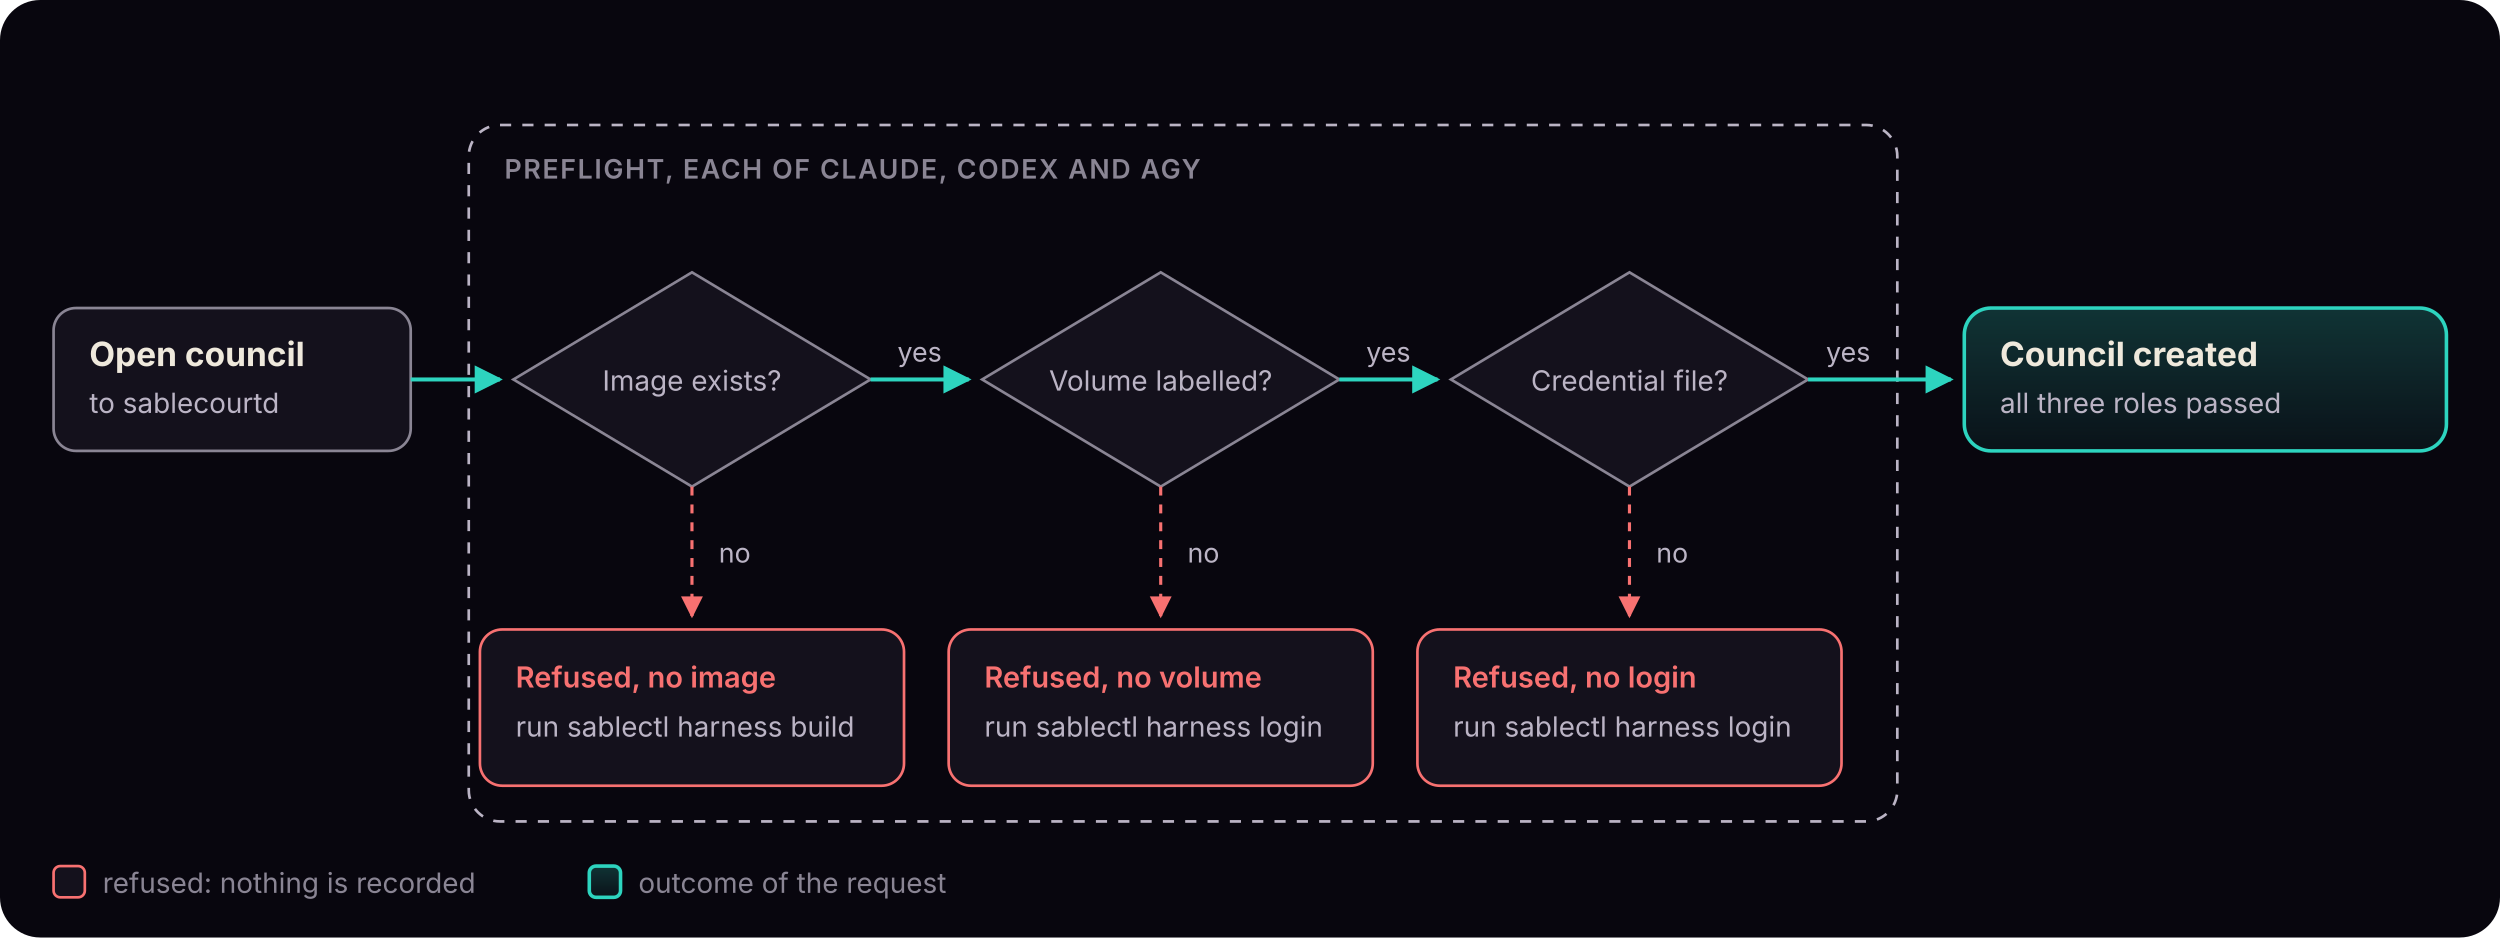
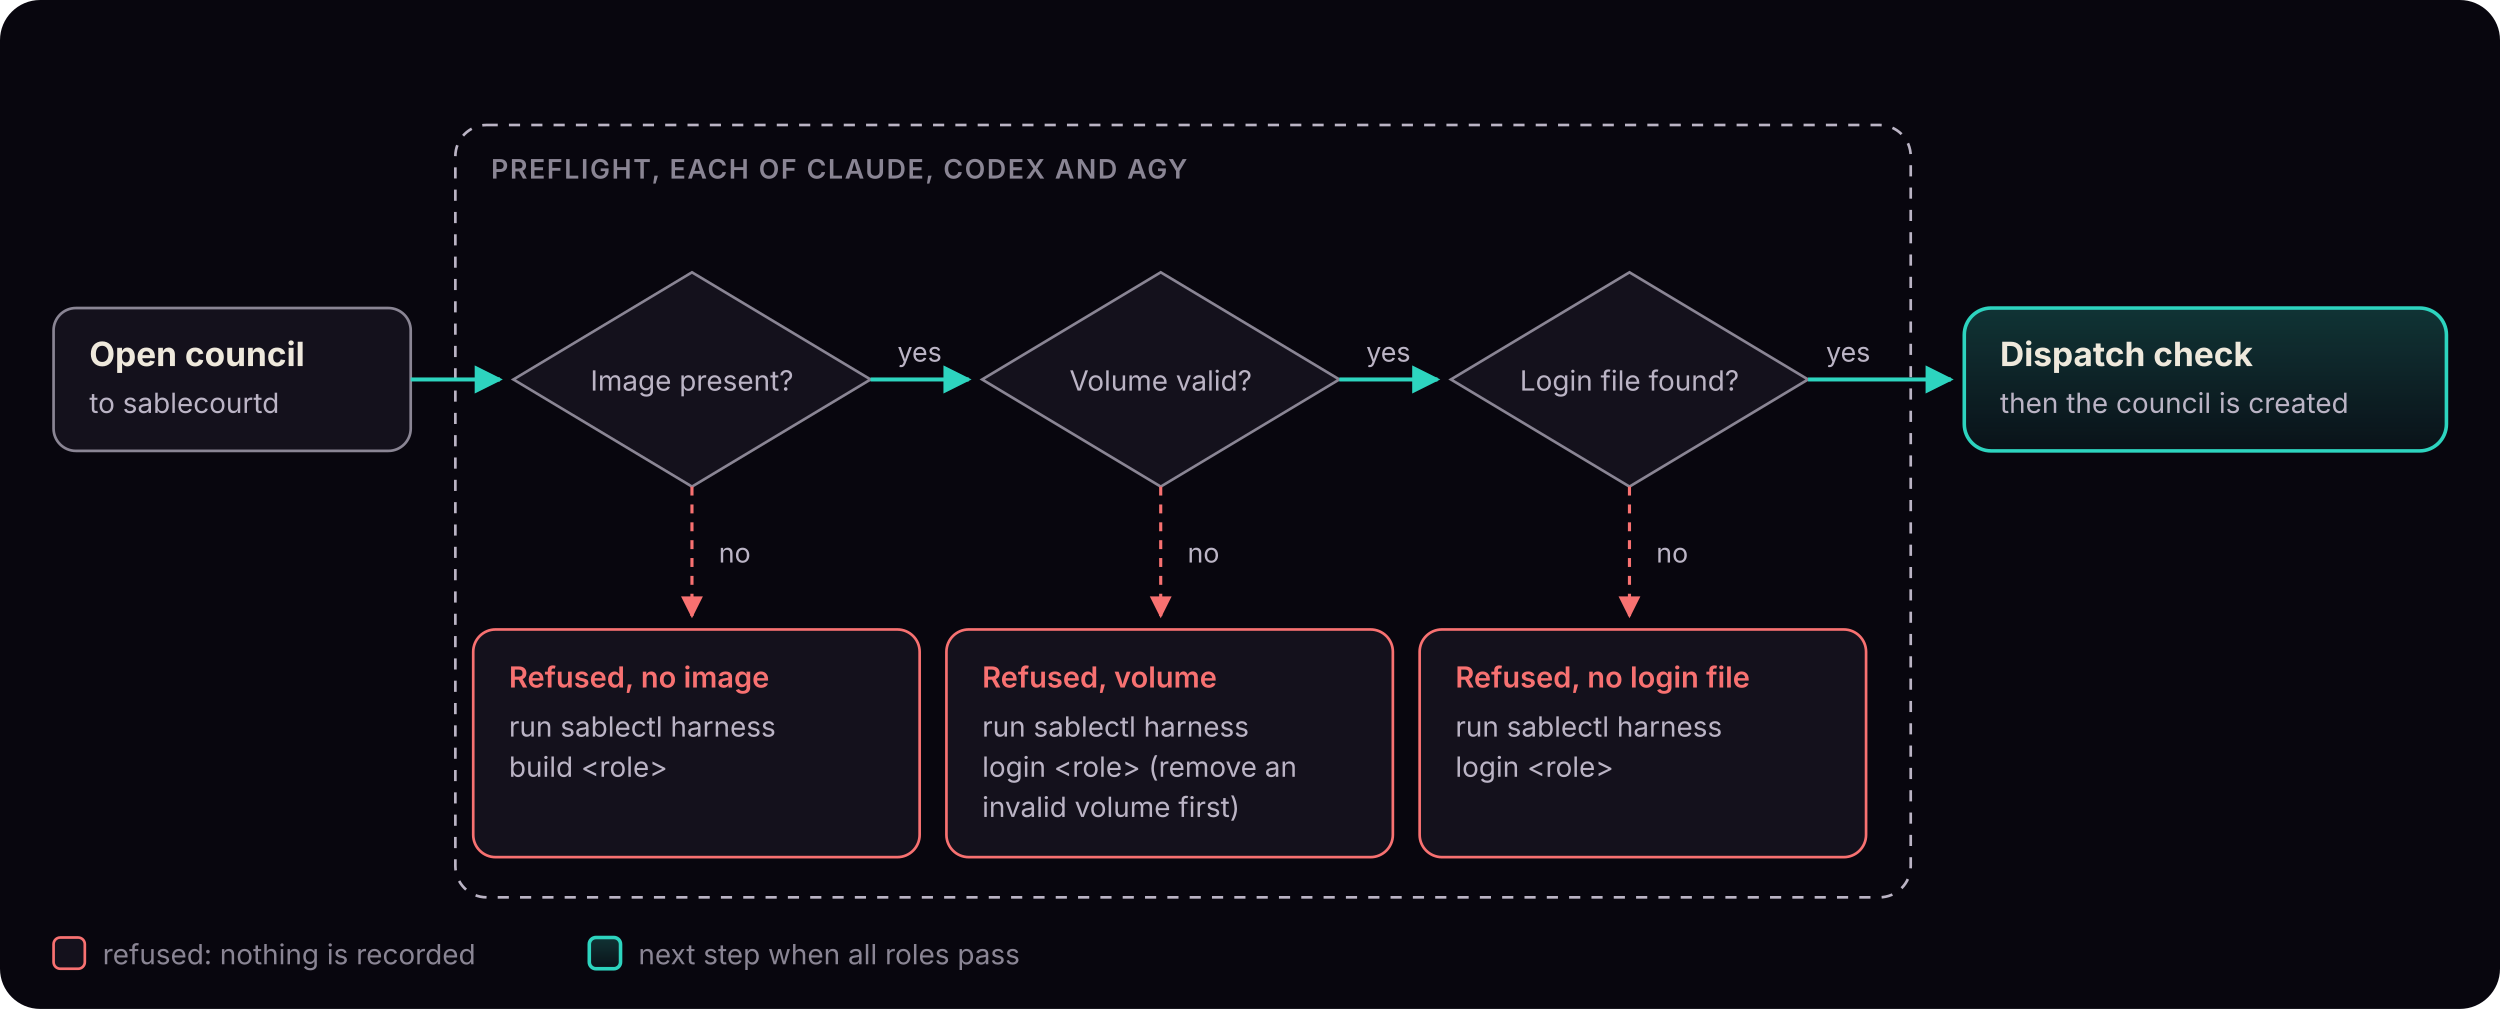
- <svg xmlns="http://www.w3.org/2000/svg" viewBox="0 0 1120 420" role="img" aria-labelledby="t d" data-diagram="flow" font-family="system-ui, -apple-system, BlinkMacSystemFont, 'Segoe UI', sans-serif">
+ <svg xmlns="http://www.w3.org/2000/svg" viewBox="0 0 1120 452" role="img" aria-labelledby="t d" data-diagram="flow" font-family="system-ui, -apple-system, BlinkMacSystemFont, 'Segoe UI', sans-serif">
  <defs>
    <marker id="a" viewBox="0 0 10 10" refX="9" refY="5" markerWidth="7" markerHeight="7" orient="auto-start-reverse">
      <path d="M0 0 10 5 0 10z" fill="#2dd4bf" />
    </marker>
    <marker id="m" viewBox="0 0 10 10" refX="9" refY="5" markerWidth="7" markerHeight="7" orient="auto-start-reverse">
      <path d="M0 0 10 5 0 10z" fill="#8a8594" />
    </marker>
    <marker id="x" viewBox="0 0 10 10" refX="9" refY="5" markerWidth="7" markerHeight="7" orient="auto-start-reverse">
      <path d="M0 0 10 5 0 10z" fill="#f87171" />
    </marker>
    <linearGradient id="glow" x1="0" y1="0" x2="0" y2="1">
      <stop offset="0" stop-color="#2dd4bf" stop-opacity=".22" />
      <stop offset="1" stop-color="#2dd4bf" stop-opacity=".06" />
    </linearGradient>
    <style>
      .lane{fill:#111422;stroke:#373040}
      .lanet{fill:#8a8594;font-size:13px;font-weight:600;letter-spacing:.14em}
      .box{fill:#14111c;stroke:#8a8594;stroke-width:1.2}
      .key{fill:url(#glow);stroke:#2dd4bf;stroke-width:1.6}
      .ext{fill:#14111c;stroke:#7fd6b4;stroke-width:1.2}
      .plan{fill:#14111c;stroke:#8a8594;stroke-width:1.2;stroke-dasharray:5 4}
      .wait{fill:#14111c;stroke:#f0b86a;stroke-width:1.2}
      .bad{fill:#14111c;stroke:#f87171;stroke-width:1.2}
      .frame{fill:none;stroke:#bbb4c5;stroke-dasharray:5 5;stroke-width:1.2}
      .h{fill:#efe9dc;font-size:15px;font-weight:650}
      .s{fill:#bbb4c5;font-size:12.5px}
      .cap{fill:#8a8594;font-size:12.5px}
      .pn{fill:#8a8594;font-size:12px;font-weight:600;letter-spacing:.06em}
      .n{fill:#2dd4bf;font-size:12px;font-weight:700;letter-spacing:.08em}
      .idt{fill:#bbb4c5;font-size:12px;font-weight:600;letter-spacing:.06em}
      .lbl{fill:#bbb4c5;font-size:12px}
      .no{fill:#f87171;font-size:13px;font-weight:600}
      .f{stroke:#2dd4bf;stroke-width:1.8;fill:none}
      .r{stroke:#8a8594;stroke-width:1.4;fill:none;stroke-dasharray:4 4}
      .deny{stroke:#f87171;stroke-width:1.4;fill:none;stroke-dasharray:4 4}
      .life{stroke:#373040;stroke-width:1.2;fill:none;stroke-dasharray:4 4}
    </style>
  </defs>
-   <rect width="1120" height="420" rx="18" fill="#08060e" />
-   <rect class="frame" x="210" y="56" width="640" height="312" rx="14" />
-   <text class="pn" x="226" y="80">PREFLIGHT, EACH OF CLAUDE, CODEX AND AGY</text>
+   <rect width="1120" height="452" rx="18" fill="#08060e" />
+   <rect class="frame" x="204" y="56" width="652" height="346" rx="14" />
+   <text class="pn" x="220" y="80">PREFLIGHT, EACH OF CLAUDE, CODEX AND AGY</text>
  <rect class="box" x="24" y="138" width="160" height="64" rx="10" />
  <text class="h" x="40" y="164">Open council</text>
  <text class="s" x="40" y="185">to sablecourtd</text>
  <polygon class="box" points="230,170 310,122 390,170 310,218" />
-   <text class="s" x="310" y="175" text-anchor="middle">Image exists?</text>
+   <text class="s" x="310" y="175" text-anchor="middle">Image present?</text>
  <polygon class="box" points="440,170 520,122 600,170 520,218" />
-   <text class="s" x="520" y="175" text-anchor="middle">Volume labelled?</text>
+   <text class="s" x="520" y="175" text-anchor="middle">Volume valid?</text>
  <polygon class="box" points="650,170 730,122 810,170 730,218" />
-   <text class="s" x="730" y="175" text-anchor="middle">Credential file?</text>
+   <text class="s" x="730" y="175" text-anchor="middle">Login file found?</text>
  <rect class="key" x="880" y="138" width="216" height="64" rx="12" />
-   <text class="h" x="896" y="164">Council created</text>
-   <text class="s" x="896" y="185">all three roles passed</text>
-   <rect class="bad" x="215" y="282" width="190" height="70" rx="10" />
-   <text class="no" x="231" y="308">Refused, no image</text>
-   <text class="s" x="231" y="330">run sablectl harness build</text>
-   <rect class="bad" x="425" y="282" width="190" height="70" rx="10" />
-   <text class="no" x="441" y="308">Refused, no volume</text>
-   <text class="s" x="441" y="330">run sablectl harness login</text>
-   <rect class="bad" x="635" y="282" width="190" height="70" rx="10" />
-   <text class="no" x="651" y="308">Refused, no login</text>
-   <text class="s" x="651" y="330">run sablectl harness login</text>
+   <text class="h" x="896" y="164">Dispatch check</text>
+   <text class="s" x="896" y="185">then the council is created</text>
+   <rect class="bad" x="212" y="282" width="200" height="102" rx="10" />
+   <text class="no" x="228" y="308">Refused, no image</text>
+   <text class="s" x="228" y="330">run sablectl harness</text>
+   <text class="s" x="228" y="348">build &lt;role&gt;</text>
+   <rect class="bad" x="424" y="282" width="200" height="102" rx="10" />
+   <text class="no" x="440" y="308">Refused, volume</text>
+   <text class="s" x="440" y="330">run sablectl harness</text>
+   <text class="s" x="440" y="348">login &lt;role&gt; (remove an</text>
+   <text class="s" x="440" y="366">invalid volume first)</text>
+   <rect class="bad" x="636" y="282" width="200" height="102" rx="10" />
+   <text class="no" x="652" y="308">Refused, no login file</text>
+   <text class="s" x="652" y="330">run sablectl harness</text>
+   <text class="s" x="652" y="348">login &lt;role&gt;</text>
  <path class="f" d="M184 170H224" marker-end="url(#a)" />
  <path class="f" d="M390 170H434" marker-end="url(#a)" />
  <text class="lbl" x="412" y="162" text-anchor="middle">yes</text>
  <path class="f" d="M600 170H644" marker-end="url(#a)" />
  <text class="lbl" x="622" y="162" text-anchor="middle">yes</text>
  <path class="f" d="M810 170H874" marker-end="url(#a)" />
  <text class="lbl" x="828" y="162" text-anchor="middle">yes</text>
  <path class="deny" d="M310 218V276" marker-end="url(#x)" />
  <text class="lbl" x="322" y="252">no</text>
  <path class="deny" d="M520 218V276" marker-end="url(#x)" />
  <text class="lbl" x="532" y="252">no</text>
  <path class="deny" d="M730 218V276" marker-end="url(#x)" />
  <text class="lbl" x="742" y="252">no</text>
-   <rect class="bad" x="24" y="388" width="14" height="14" rx="3" />
-   <text class="cap" x="46" y="400">refused: nothing is recorded</text>
-   <rect class="key" x="264" y="388" width="14" height="14" rx="3" />
-   <text class="cap" x="286" y="400">outcome of the request</text>
+   <rect class="bad" x="24" y="420" width="14" height="14" rx="3" />
+   <text class="cap" x="46" y="432">refused: nothing is recorded</text>
+   <rect class="key" x="264" y="420" width="14" height="14" rx="3" />
+   <text class="cap" x="286" y="432">next step when all roles pass</text>
</svg>
